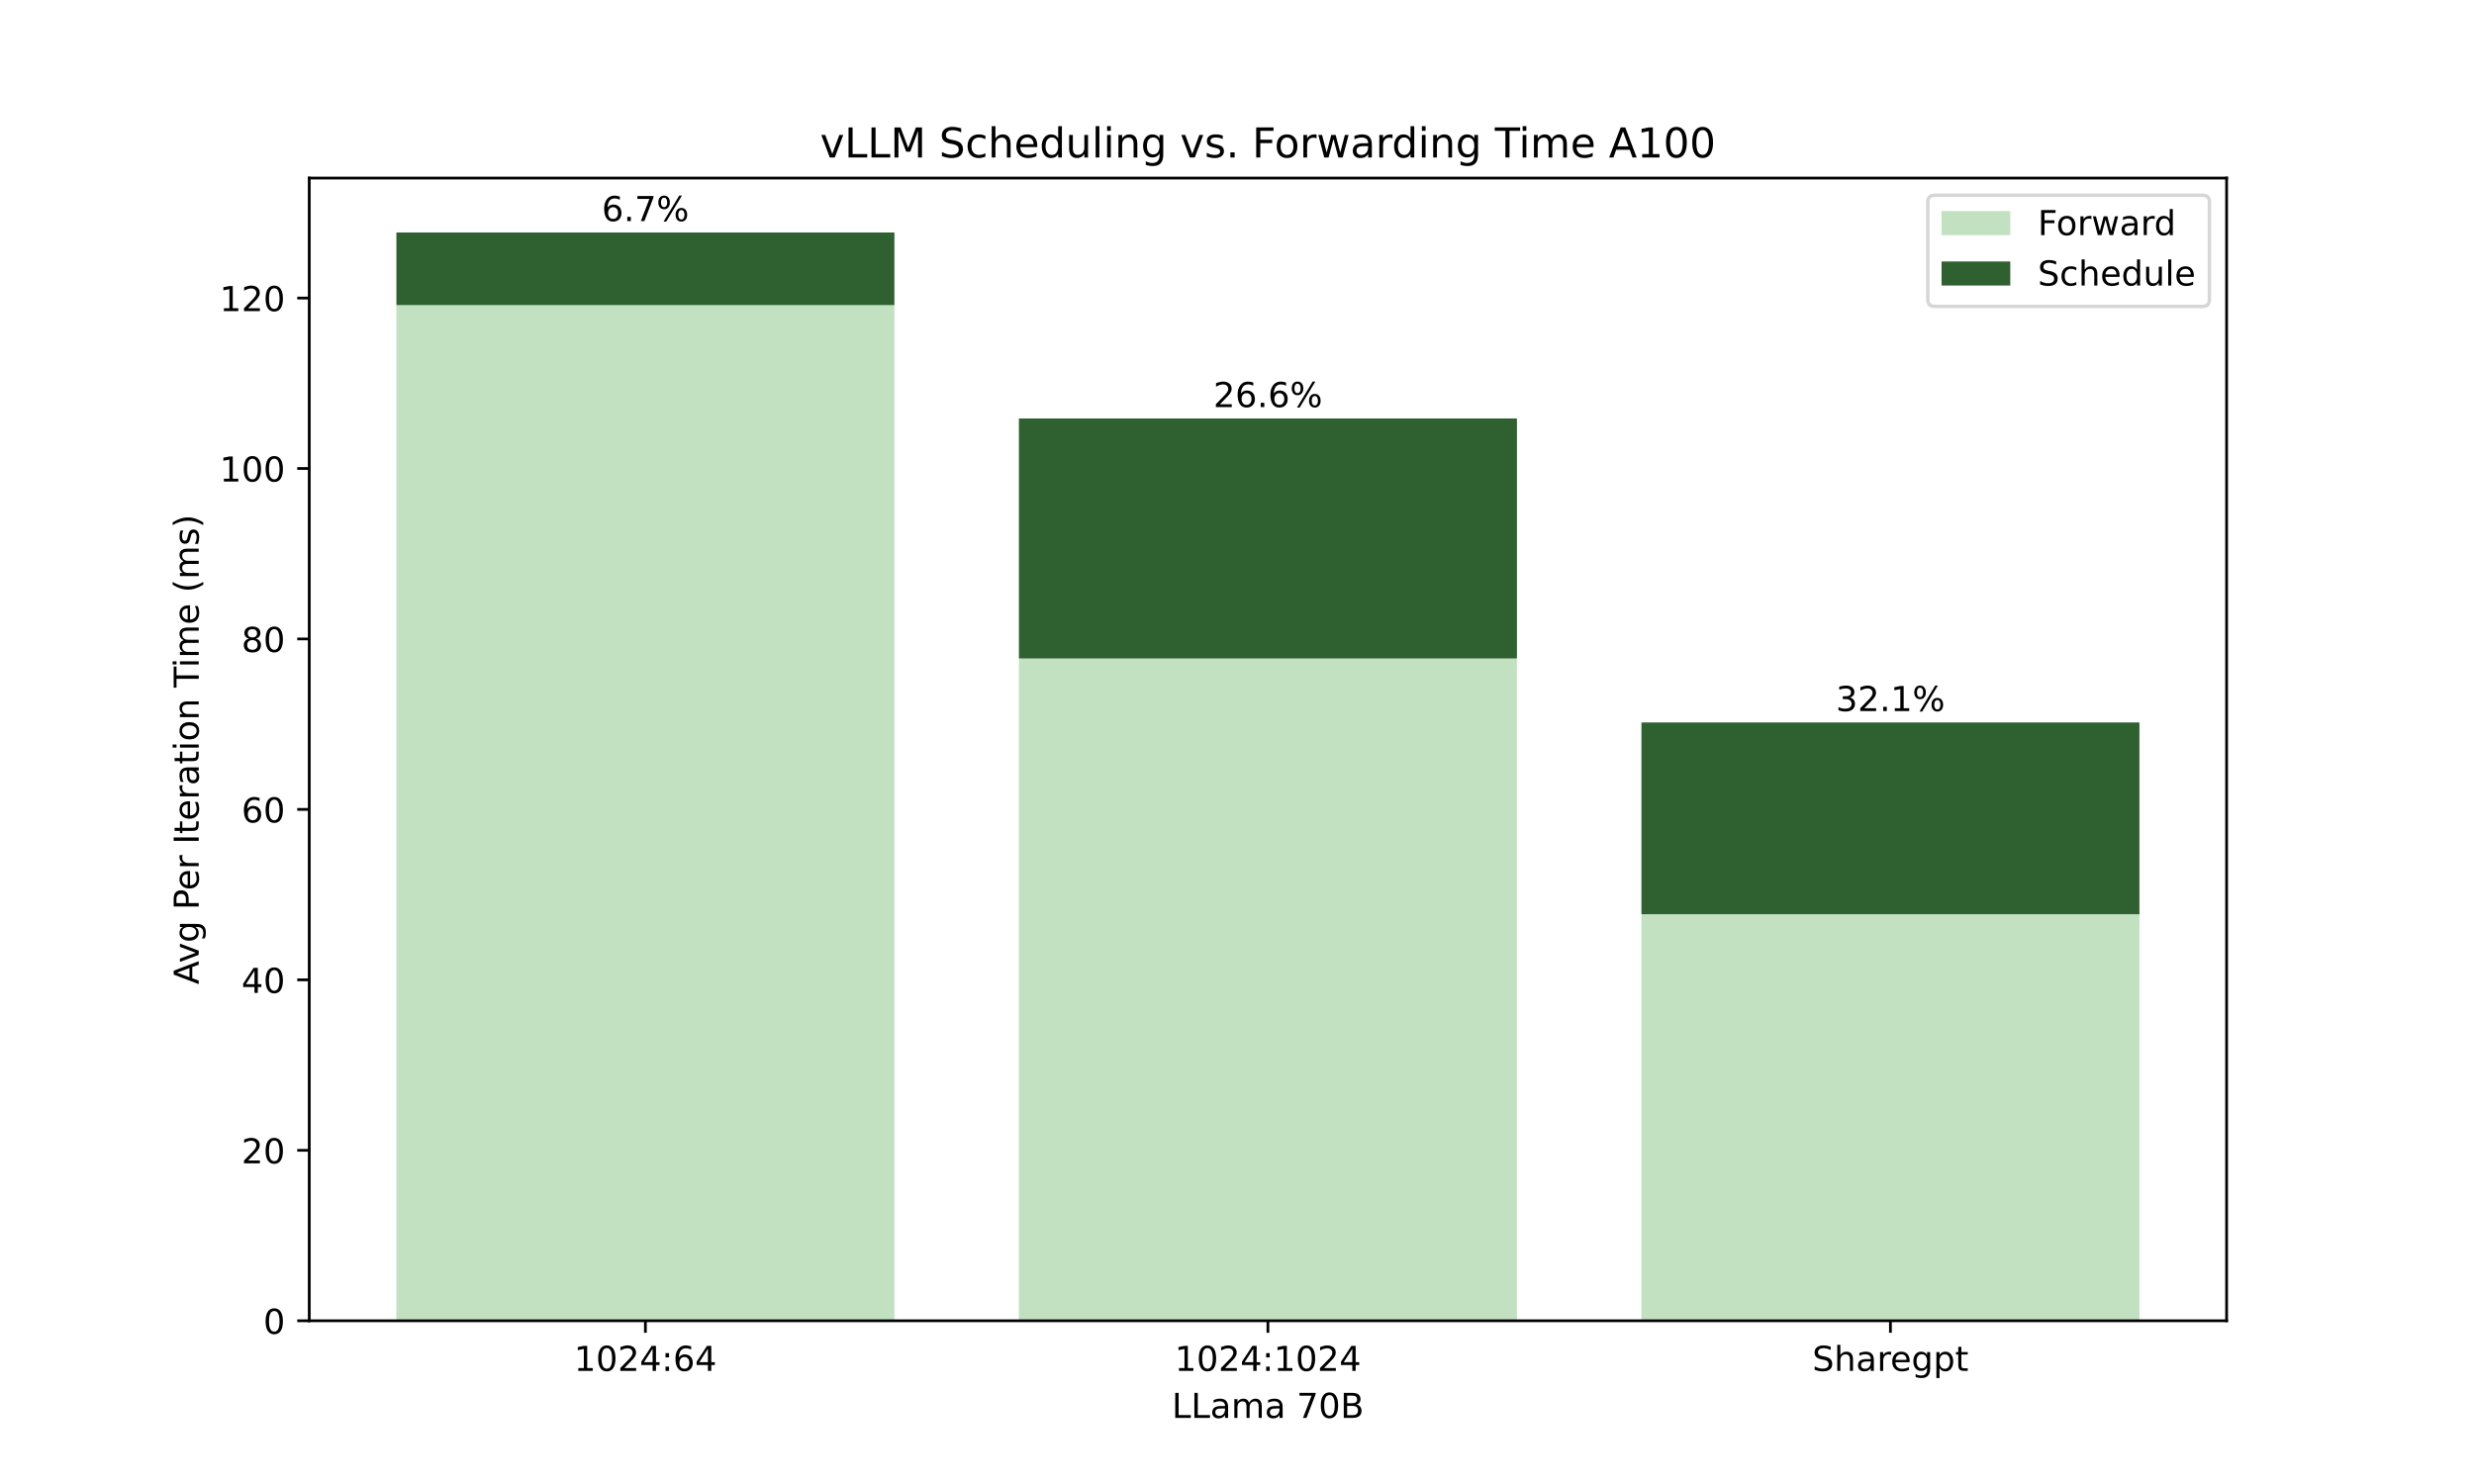
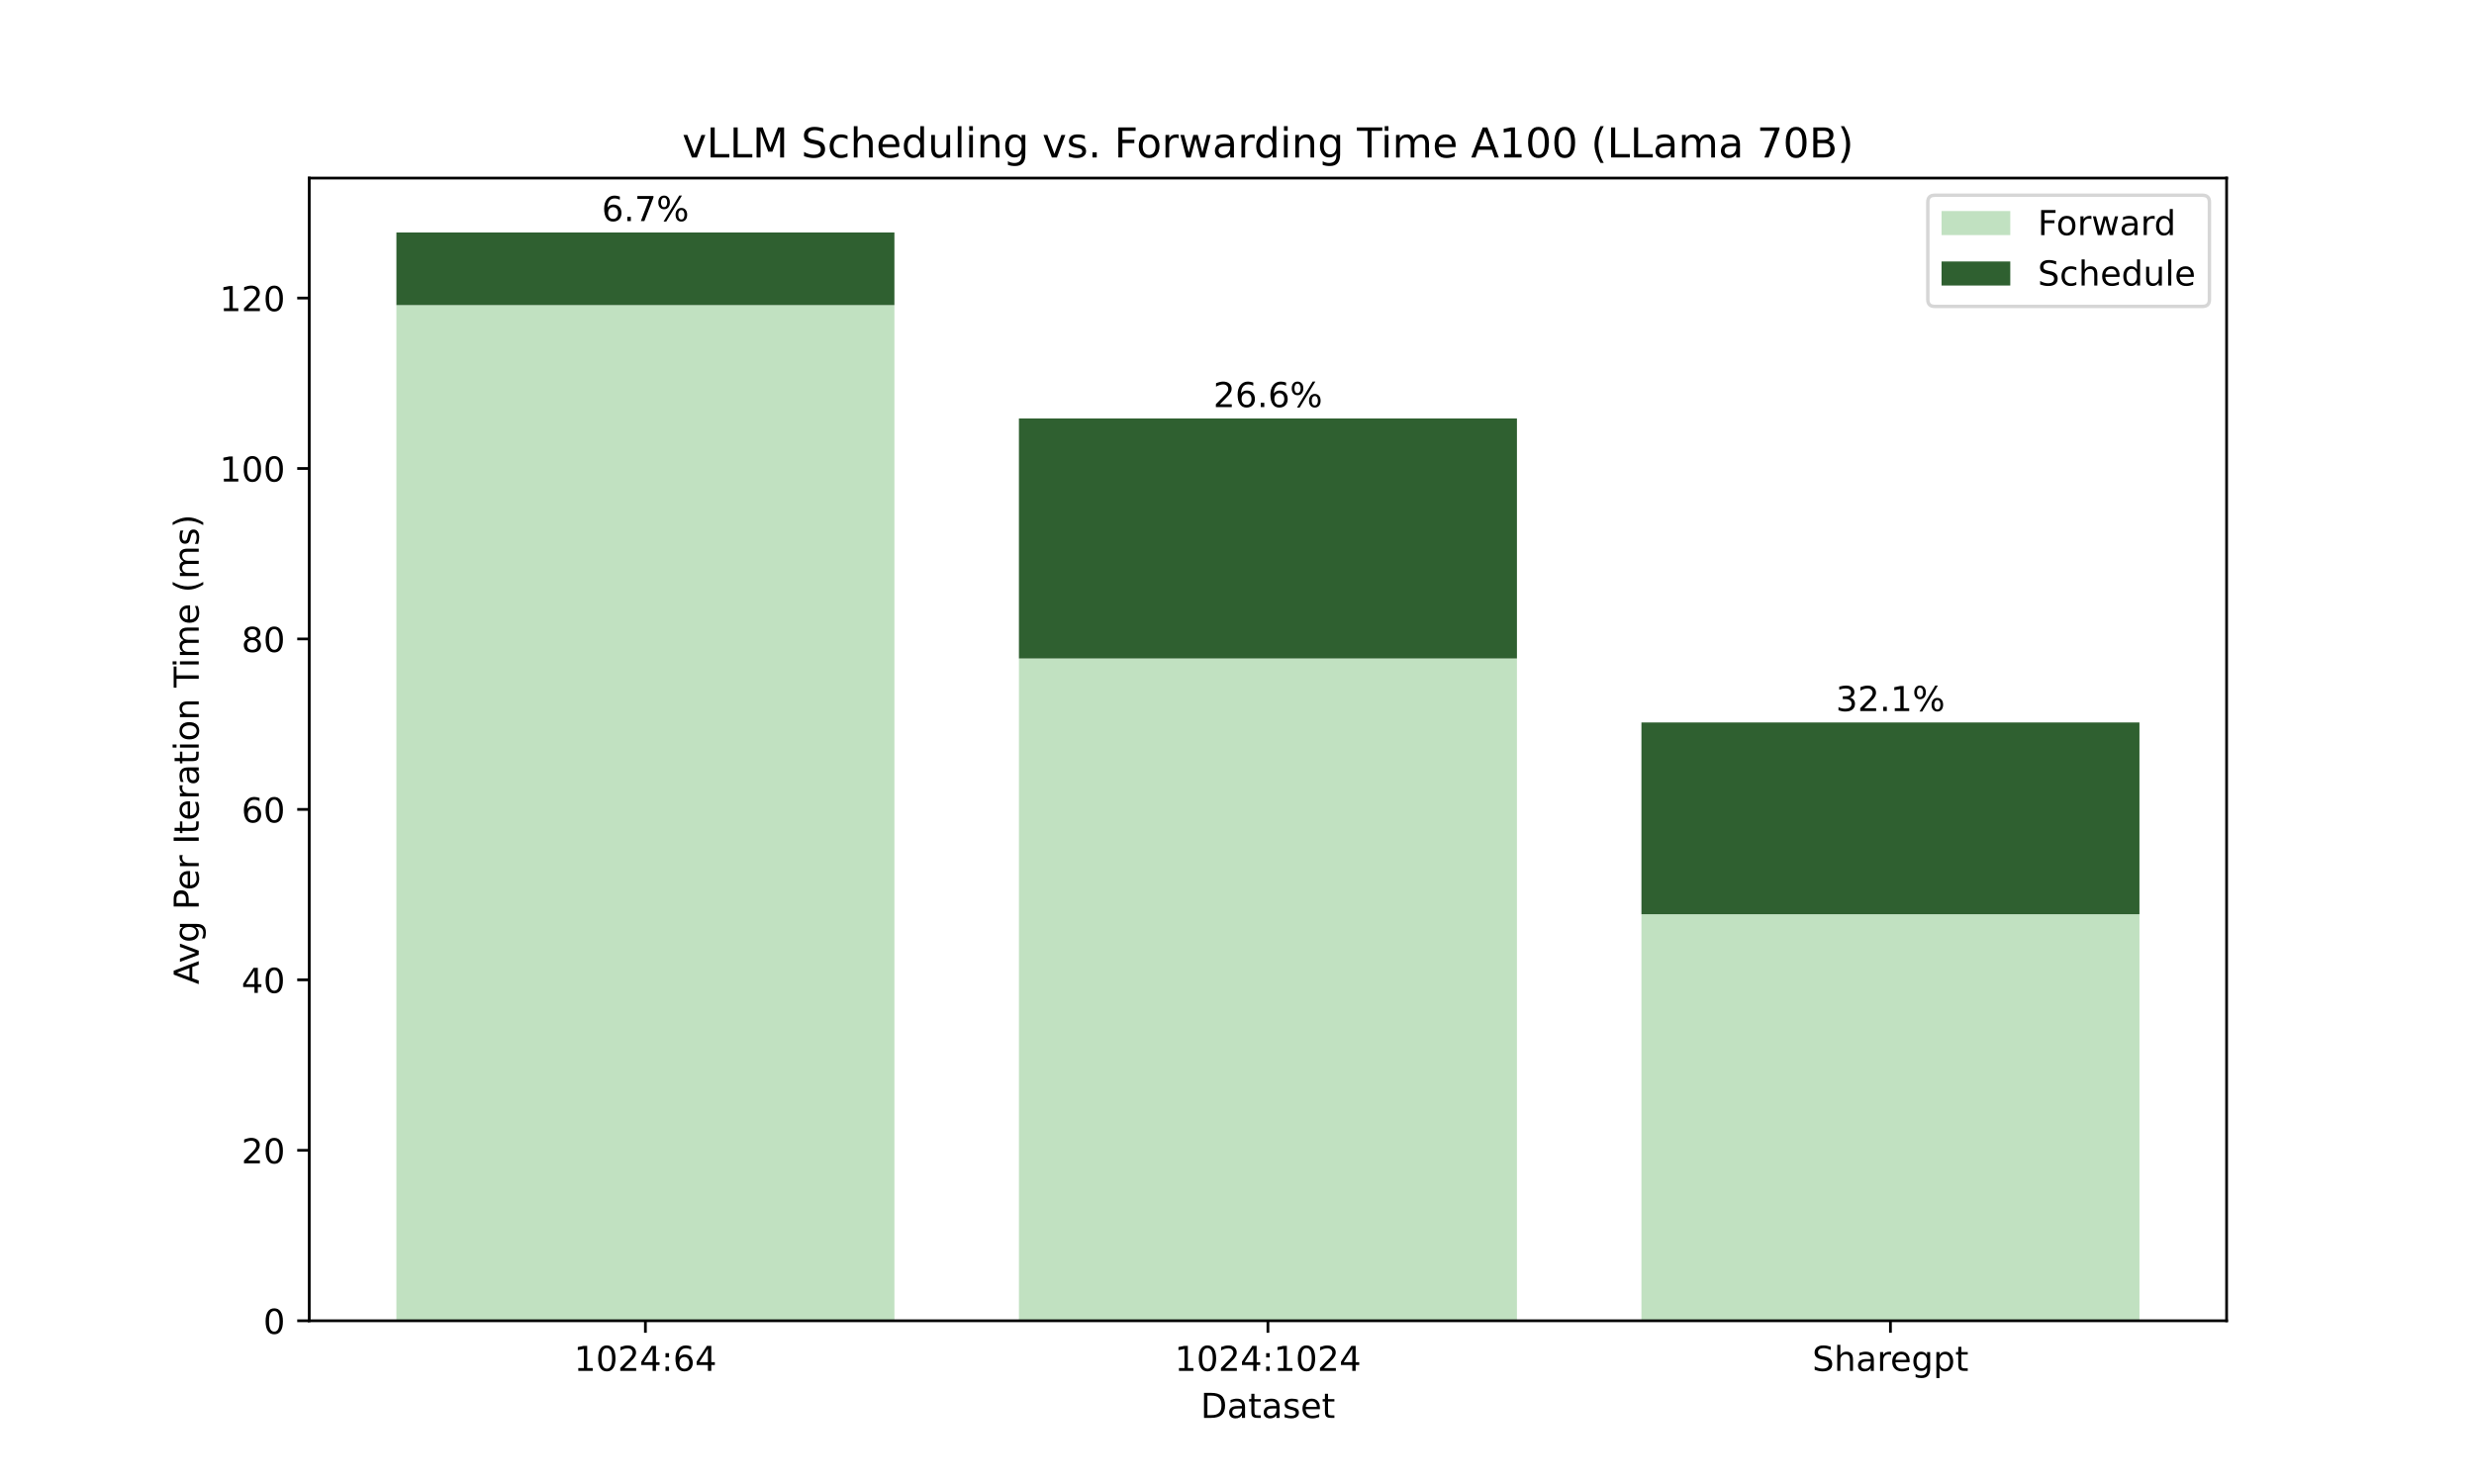
<svg xmlns="http://www.w3.org/2000/svg" xmlns:xlink="http://www.w3.org/1999/xlink" width="720pt" height="432pt" viewBox="0 0 720 432" version="1.1">
  <defs>
    <style type="text/css">*{stroke-linejoin: round; stroke-linecap: butt}</style>
  </defs>
  <g id="figure_1">
    <g id="patch_1">
      <path d="M 0 432  L 720 432  L 720 0  L 0 0  z " style="fill: #ffffff" />
    </g>
    <g id="axes_1">
      <g id="patch_2">
        <path d="M 90 384.48  L 648 384.48  L 648 51.84  L 90 51.84  z " style="fill: #ffffff" />
      </g>
      <g id="patch_3">
-         <path d="M 115.364 384.48  L 260.299 384.48  L 260.299 88.818  L 115.364 88.818  z " clip-path="url(#p551f8445e4)" style="fill: #c1e1c1" />
+         <path d="M 115.364 384.48  L 260.299 384.48  L 260.299 88.818  L 115.364 88.818  z " clip-path="url(#p5c8c8646b5)" style="fill: #c1e1c1" />
      </g>
      <g id="patch_4">
-         <path d="M 296.532 384.48  L 441.468 384.48  L 441.468 191.683  L 296.532 191.683  z " clip-path="url(#p551f8445e4)" style="fill: #c1e1c1" />
+         <path d="M 296.532 384.48  L 441.468 384.48  L 441.468 191.683  L 296.532 191.683  z " clip-path="url(#p5c8c8646b5)" style="fill: #c1e1c1" />
      </g>
      <g id="patch_5">
-         <path d="M 477.701 384.48  L 622.636 384.48  L 622.636 266.136  L 477.701 266.136  z " clip-path="url(#p551f8445e4)" style="fill: #c1e1c1" />
+         <path d="M 477.701 384.48  L 622.636 384.48  L 622.636 266.136  L 477.701 266.136  z " clip-path="url(#p5c8c8646b5)" style="fill: #c1e1c1" />
      </g>
      <g id="patch_6">
-         <path d="M 115.364 88.818  L 260.299 88.818  L 260.299 67.68  L 115.364 67.68  z " clip-path="url(#p551f8445e4)" style="fill: #2f6030" />
+         <path d="M 115.364 88.818  L 260.299 88.818  L 260.299 67.68  L 115.364 67.68  z " clip-path="url(#p5c8c8646b5)" style="fill: #2f6030" />
      </g>
      <g id="patch_7">
-         <path d="M 296.532 191.683  L 441.468 191.683  L 441.468 121.818  L 296.532 121.818  z " clip-path="url(#p551f8445e4)" style="fill: #2f6030" />
+         <path d="M 296.532 191.683  L 441.468 191.683  L 441.468 121.818  L 296.532 121.818  z " clip-path="url(#p5c8c8646b5)" style="fill: #2f6030" />
      </g>
      <g id="patch_8">
-         <path d="M 477.701 266.136  L 622.636 266.136  L 622.636 210.313  L 477.701 210.313  z " clip-path="url(#p551f8445e4)" style="fill: #2f6030" />
+         <path d="M 477.701 266.136  L 622.636 266.136  L 622.636 210.313  L 477.701 210.313  z " clip-path="url(#p5c8c8646b5)" style="fill: #2f6030" />
      </g>
      <g id="matplotlib.axis_1">
        <g id="xtick_1">
          <g id="line2d_1">
            <defs>
-               <path id="m8363f9db98" d="M 0 0  L 0 3.5  " style="stroke: #000000; stroke-width: 0.8" />
+               <path id="m43956ded92" d="M 0 0  L 0 3.5  " style="stroke: #000000; stroke-width: 0.8" />
            </defs>
            <g>
-               <use xlink:href="#m8363f9db98" x="187.831" y="384.48" style="stroke: #000000; stroke-width: 0.8" />
+               <use xlink:href="#m43956ded92" x="187.831" y="384.48" style="stroke: #000000; stroke-width: 0.8" />
            </g>
          </g>
          <g id="text_1">
            <g transform="translate(167.0593 399.0784) scale(0.1 -0.1)">
              <defs>
                <path id="DejaVuSans-31" d="M 794 531  L 1825 531  L 1825 4091  L 703 3866  L 703 4441  L 1819 4666  L 2450 4666  L 2450 531  L 3481 531  L 3481 0  L 794 0  L 794 531  z " transform="scale(0.015625)" />
                <path id="DejaVuSans-30" d="M 2034 4250  Q 1547 4250 1301 3770  Q 1056 3291 1056 2328  Q 1056 1369 1301 889  Q 1547 409 2034 409  Q 2525 409 2770 889  Q 3016 1369 3016 2328  Q 3016 3291 2770 3770  Q 2525 4250 2034 4250  z M 2034 4750  Q 2819 4750 3233 4129  Q 3647 3509 3647 2328  Q 3647 1150 3233 529  Q 2819 -91 2034 -91  Q 1250 -91 836 529  Q 422 1150 422 2328  Q 422 3509 836 4129  Q 1250 4750 2034 4750  z " transform="scale(0.015625)" />
                <path id="DejaVuSans-32" d="M 1228 531  L 3431 531  L 3431 0  L 469 0  L 469 531  Q 828 903 1448 1529  Q 2069 2156 2228 2338  Q 2531 2678 2651 2914  Q 2772 3150 2772 3378  Q 2772 3750 2511 3984  Q 2250 4219 1831 4219  Q 1534 4219 1204 4116  Q 875 4013 500 3803  L 500 4441  Q 881 4594 1212 4672  Q 1544 4750 1819 4750  Q 2544 4750 2975 4387  Q 3406 4025 3406 3419  Q 3406 3131 3298 2873  Q 3191 2616 2906 2266  Q 2828 2175 2409 1742  Q 1991 1309 1228 531  z " transform="scale(0.015625)" />
                <path id="DejaVuSans-34" d="M 2419 4116  L 825 1625  L 2419 1625  L 2419 4116  z M 2253 4666  L 3047 4666  L 3047 1625  L 3713 1625  L 3713 1100  L 3047 1100  L 3047 0  L 2419 0  L 2419 1100  L 313 1100  L 313 1709  L 2253 4666  z " transform="scale(0.015625)" />
                <path id="DejaVuSans-3a" d="M 750 794  L 1409 794  L 1409 0  L 750 0  L 750 794  z M 750 3309  L 1409 3309  L 1409 2516  L 750 2516  L 750 3309  z " transform="scale(0.015625)" />
                <path id="DejaVuSans-36" d="M 2113 2584  Q 1688 2584 1439 2293  Q 1191 2003 1191 1497  Q 1191 994 1439 701  Q 1688 409 2113 409  Q 2538 409 2786 701  Q 3034 994 3034 1497  Q 3034 2003 2786 2293  Q 2538 2584 2113 2584  z M 3366 4563  L 3366 3988  Q 3128 4100 2886 4159  Q 2644 4219 2406 4219  Q 1781 4219 1451 3797  Q 1122 3375 1075 2522  Q 1259 2794 1537 2939  Q 1816 3084 2150 3084  Q 2853 3084 3261 2657  Q 3669 2231 3669 1497  Q 3669 778 3244 343  Q 2819 -91 2113 -91  Q 1303 -91 875 529  Q 447 1150 447 2328  Q 447 3434 972 4092  Q 1497 4750 2381 4750  Q 2619 4750 2861 4703  Q 3103 4656 3366 4563  z " transform="scale(0.015625)" />
              </defs>
              <use xlink:href="#DejaVuSans-31" />
              <use xlink:href="#DejaVuSans-30" x="63.623" />
              <use xlink:href="#DejaVuSans-32" x="127.246" />
              <use xlink:href="#DejaVuSans-34" x="190.869" />
              <use xlink:href="#DejaVuSans-3a" x="254.492" />
              <use xlink:href="#DejaVuSans-36" x="288.184" />
              <use xlink:href="#DejaVuSans-34" x="351.807" />
            </g>
          </g>
        </g>
        <g id="xtick_2">
          <g id="line2d_2">
            <g>
-               <use xlink:href="#m8363f9db98" x="369" y="384.48" style="stroke: #000000; stroke-width: 0.8" />
+               <use xlink:href="#m43956ded92" x="369" y="384.48" style="stroke: #000000; stroke-width: 0.8" />
            </g>
          </g>
          <g id="text_2">
            <g transform="translate(341.8656 399.0784) scale(0.1 -0.1)">
              <use xlink:href="#DejaVuSans-31" />
              <use xlink:href="#DejaVuSans-30" x="63.623" />
              <use xlink:href="#DejaVuSans-32" x="127.246" />
              <use xlink:href="#DejaVuSans-34" x="190.869" />
              <use xlink:href="#DejaVuSans-3a" x="254.492" />
              <use xlink:href="#DejaVuSans-31" x="288.184" />
              <use xlink:href="#DejaVuSans-30" x="351.807" />
              <use xlink:href="#DejaVuSans-32" x="415.43" />
              <use xlink:href="#DejaVuSans-34" x="479.053" />
            </g>
          </g>
        </g>
        <g id="xtick_3">
          <g id="line2d_3">
            <g>
-               <use xlink:href="#m8363f9db98" x="550.169" y="384.48" style="stroke: #000000; stroke-width: 0.8" />
+               <use xlink:href="#m43956ded92" x="550.169" y="384.48" style="stroke: #000000; stroke-width: 0.8" />
            </g>
          </g>
          <g id="text_3">
            <g transform="translate(527.4337 399.0784) scale(0.1 -0.1)">
              <defs>
                <path id="DejaVuSans-53" d="M 3425 4513  L 3425 3897  Q 3066 4069 2747 4153  Q 2428 4238 2131 4238  Q 1616 4238 1336 4038  Q 1056 3838 1056 3469  Q 1056 3159 1242 3001  Q 1428 2844 1947 2747  L 2328 2669  Q 3034 2534 3370 2195  Q 3706 1856 3706 1288  Q 3706 609 3251 259  Q 2797 -91 1919 -91  Q 1588 -91 1214 -16  Q 841 59 441 206  L 441 856  Q 825 641 1194 531  Q 1563 422 1919 422  Q 2459 422 2753 634  Q 3047 847 3047 1241  Q 3047 1584 2836 1778  Q 2625 1972 2144 2069  L 1759 2144  Q 1053 2284 737 2584  Q 422 2884 422 3419  Q 422 4038 858 4394  Q 1294 4750 2059 4750  Q 2388 4750 2728 4690  Q 3069 4631 3425 4513  z " transform="scale(0.015625)" />
                <path id="DejaVuSans-68" d="M 3513 2113  L 3513 0  L 2938 0  L 2938 2094  Q 2938 2591 2744 2837  Q 2550 3084 2163 3084  Q 1697 3084 1428 2787  Q 1159 2491 1159 1978  L 1159 0  L 581 0  L 581 4863  L 1159 4863  L 1159 2956  Q 1366 3272 1645 3428  Q 1925 3584 2291 3584  Q 2894 3584 3203 3211  Q 3513 2838 3513 2113  z " transform="scale(0.015625)" />
                <path id="DejaVuSans-61" d="M 2194 1759  Q 1497 1759 1228 1600  Q 959 1441 959 1056  Q 959 750 1161 570  Q 1363 391 1709 391  Q 2188 391 2477 730  Q 2766 1069 2766 1631  L 2766 1759  L 2194 1759  z M 3341 1997  L 3341 0  L 2766 0  L 2766 531  Q 2569 213 2275 61  Q 1981 -91 1556 -91  Q 1019 -91 701 211  Q 384 513 384 1019  Q 384 1609 779 1909  Q 1175 2209 1959 2209  L 2766 2209  L 2766 2266  Q 2766 2663 2505 2880  Q 2244 3097 1772 3097  Q 1472 3097 1187 3025  Q 903 2953 641 2809  L 641 3341  Q 956 3463 1253 3523  Q 1550 3584 1831 3584  Q 2591 3584 2966 3190  Q 3341 2797 3341 1997  z " transform="scale(0.015625)" />
                <path id="DejaVuSans-72" d="M 2631 2963  Q 2534 3019 2420 3045  Q 2306 3072 2169 3072  Q 1681 3072 1420 2755  Q 1159 2438 1159 1844  L 1159 0  L 581 0  L 581 3500  L 1159 3500  L 1159 2956  Q 1341 3275 1631 3429  Q 1922 3584 2338 3584  Q 2397 3584 2469 3576  Q 2541 3569 2628 3553  L 2631 2963  z " transform="scale(0.015625)" />
                <path id="DejaVuSans-65" d="M 3597 1894  L 3597 1613  L 953 1613  Q 991 1019 1311 708  Q 1631 397 2203 397  Q 2534 397 2845 478  Q 3156 559 3463 722  L 3463 178  Q 3153 47 2828 -22  Q 2503 -91 2169 -91  Q 1331 -91 842 396  Q 353 884 353 1716  Q 353 2575 817 3079  Q 1281 3584 2069 3584  Q 2775 3584 3186 3129  Q 3597 2675 3597 1894  z M 3022 2063  Q 3016 2534 2758 2815  Q 2500 3097 2075 3097  Q 1594 3097 1305 2825  Q 1016 2553 972 2059  L 3022 2063  z " transform="scale(0.015625)" />
                <path id="DejaVuSans-67" d="M 2906 1791  Q 2906 2416 2648 2759  Q 2391 3103 1925 3103  Q 1463 3103 1205 2759  Q 947 2416 947 1791  Q 947 1169 1205 825  Q 1463 481 1925 481  Q 2391 481 2648 825  Q 2906 1169 2906 1791  z M 3481 434  Q 3481 -459 3084 -895  Q 2688 -1331 1869 -1331  Q 1566 -1331 1297 -1286  Q 1028 -1241 775 -1147  L 775 -588  Q 1028 -725 1275 -790  Q 1522 -856 1778 -856  Q 2344 -856 2625 -561  Q 2906 -266 2906 331  L 2906 616  Q 2728 306 2450 153  Q 2172 0 1784 0  Q 1141 0 747 490  Q 353 981 353 1791  Q 353 2603 747 3093  Q 1141 3584 1784 3584  Q 2172 3584 2450 3431  Q 2728 3278 2906 2969  L 2906 3500  L 3481 3500  L 3481 434  z " transform="scale(0.015625)" />
                <path id="DejaVuSans-70" d="M 1159 525  L 1159 -1331  L 581 -1331  L 581 3500  L 1159 3500  L 1159 2969  Q 1341 3281 1617 3432  Q 1894 3584 2278 3584  Q 2916 3584 3314 3078  Q 3713 2572 3713 1747  Q 3713 922 3314 415  Q 2916 -91 2278 -91  Q 1894 -91 1617 61  Q 1341 213 1159 525  z M 3116 1747  Q 3116 2381 2855 2742  Q 2594 3103 2138 3103  Q 1681 3103 1420 2742  Q 1159 2381 1159 1747  Q 1159 1113 1420 752  Q 1681 391 2138 391  Q 2594 391 2855 752  Q 3116 1113 3116 1747  z " transform="scale(0.015625)" />
                <path id="DejaVuSans-74" d="M 1172 4494  L 1172 3500  L 2356 3500  L 2356 3053  L 1172 3053  L 1172 1153  Q 1172 725 1289 603  Q 1406 481 1766 481  L 2356 481  L 2356 0  L 1766 0  Q 1100 0 847 248  Q 594 497 594 1153  L 594 3053  L 172 3053  L 172 3500  L 594 3500  L 594 4494  L 1172 4494  z " transform="scale(0.015625)" />
              </defs>
              <use xlink:href="#DejaVuSans-53" />
              <use xlink:href="#DejaVuSans-68" x="63.477" />
              <use xlink:href="#DejaVuSans-61" x="126.855" />
              <use xlink:href="#DejaVuSans-72" x="188.135" />
              <use xlink:href="#DejaVuSans-65" x="226.998" />
              <use xlink:href="#DejaVuSans-67" x="288.521" />
              <use xlink:href="#DejaVuSans-70" x="351.998" />
              <use xlink:href="#DejaVuSans-74" x="415.475" />
            </g>
          </g>
        </g>
        <g id="text_4">
-           <g transform="translate(341.0477 412.7566) scale(0.1 -0.1)">
+           <g transform="translate(349.4203 412.7566) scale(0.1 -0.1)">
            <defs>
-               <path id="DejaVuSans-4c" d="M 628 4666  L 1259 4666  L 1259 531  L 3531 531  L 3531 0  L 628 0  L 628 4666  z " transform="scale(0.015625)" />
-               <path id="DejaVuSans-6d" d="M 3328 2828  Q 3544 3216 3844 3400  Q 4144 3584 4550 3584  Q 5097 3584 5394 3201  Q 5691 2819 5691 2113  L 5691 0  L 5113 0  L 5113 2094  Q 5113 2597 4934 2840  Q 4756 3084 4391 3084  Q 3944 3084 3684 2787  Q 3425 2491 3425 1978  L 3425 0  L 2847 0  L 2847 2094  Q 2847 2600 2669 2842  Q 2491 3084 2119 3084  Q 1678 3084 1418 2786  Q 1159 2488 1159 1978  L 1159 0  L 581 0  L 581 3500  L 1159 3500  L 1159 2956  Q 1356 3278 1631 3431  Q 1906 3584 2284 3584  Q 2666 3584 2933 3390  Q 3200 3197 3328 2828  z " transform="scale(0.015625)" />
-               <path id="DejaVuSans-20" transform="scale(0.015625)" />
-               <path id="DejaVuSans-37" d="M 525 4666  L 3525 4666  L 3525 4397  L 1831 0  L 1172 0  L 2766 4134  L 525 4134  L 525 4666  z " transform="scale(0.015625)" />
-               <path id="DejaVuSans-42" d="M 1259 2228  L 1259 519  L 2272 519  Q 2781 519 3026 730  Q 3272 941 3272 1375  Q 3272 1813 3026 2020  Q 2781 2228 2272 2228  L 1259 2228  z M 1259 4147  L 1259 2741  L 2194 2741  Q 2656 2741 2882 2914  Q 3109 3088 3109 3444  Q 3109 3797 2882 3972  Q 2656 4147 2194 4147  L 1259 4147  z M 628 4666  L 2241 4666  Q 2963 4666 3353 4366  Q 3744 4066 3744 3513  Q 3744 3084 3544 2831  Q 3344 2578 2956 2516  Q 3422 2416 3680 2098  Q 3938 1781 3938 1306  Q 3938 681 3513 340  Q 3088 0 2303 0  L 628 0  L 628 4666  z " transform="scale(0.015625)" />
+               <path id="DejaVuSans-44" d="M 1259 4147  L 1259 519  L 2022 519  Q 2988 519 3436 956  Q 3884 1394 3884 2338  Q 3884 3275 3436 3711  Q 2988 4147 2022 4147  L 1259 4147  z M 628 4666  L 1925 4666  Q 3281 4666 3915 4102  Q 4550 3538 4550 2338  Q 4550 1131 3912 565  Q 3275 0 1925 0  L 628 0  L 628 4666  z " transform="scale(0.015625)" />
+               <path id="DejaVuSans-73" d="M 2834 3397  L 2834 2853  Q 2591 2978 2328 3040  Q 2066 3103 1784 3103  Q 1356 3103 1142 2972  Q 928 2841 928 2578  Q 928 2378 1081 2264  Q 1234 2150 1697 2047  L 1894 2003  Q 2506 1872 2764 1633  Q 3022 1394 3022 966  Q 3022 478 2636 193  Q 2250 -91 1575 -91  Q 1294 -91 989 -36  Q 684 19 347 128  L 347 722  Q 666 556 975 473  Q 1284 391 1588 391  Q 1994 391 2212 530  Q 2431 669 2431 922  Q 2431 1156 2273 1281  Q 2116 1406 1581 1522  L 1381 1569  Q 847 1681 609 1914  Q 372 2147 372 2553  Q 372 3047 722 3315  Q 1072 3584 1716 3584  Q 2034 3584 2315 3537  Q 2597 3491 2834 3397  z " transform="scale(0.015625)" />
            </defs>
-             <use xlink:href="#DejaVuSans-4c" />
-             <use xlink:href="#DejaVuSans-4c" x="55.713" />
-             <use xlink:href="#DejaVuSans-61" x="111.426" />
-             <use xlink:href="#DejaVuSans-6d" x="172.705" />
-             <use xlink:href="#DejaVuSans-61" x="270.117" />
-             <use xlink:href="#DejaVuSans-20" x="331.396" />
-             <use xlink:href="#DejaVuSans-37" x="363.184" />
-             <use xlink:href="#DejaVuSans-30" x="426.807" />
-             <use xlink:href="#DejaVuSans-42" x="490.43" />
+             <use xlink:href="#DejaVuSans-44" />
+             <use xlink:href="#DejaVuSans-61" x="77.002" />
+             <use xlink:href="#DejaVuSans-74" x="138.281" />
+             <use xlink:href="#DejaVuSans-61" x="177.49" />
+             <use xlink:href="#DejaVuSans-73" x="238.77" />
+             <use xlink:href="#DejaVuSans-65" x="290.869" />
+             <use xlink:href="#DejaVuSans-74" x="352.393" />
          </g>
        </g>
      </g>
      <g id="matplotlib.axis_2">
        <g id="ytick_1">
          <g id="line2d_4">
            <defs>
-               <path id="m77ee0b4a94" d="M 0 0  L -3.5 0  " style="stroke: #000000; stroke-width: 0.8" />
+               <path id="m9930cf6cc3" d="M 0 0  L -3.5 0  " style="stroke: #000000; stroke-width: 0.8" />
            </defs>
            <g>
-               <use xlink:href="#m77ee0b4a94" x="90" y="384.48" style="stroke: #000000; stroke-width: 0.8" />
+               <use xlink:href="#m9930cf6cc3" x="90" y="384.48" style="stroke: #000000; stroke-width: 0.8" />
            </g>
          </g>
          <g id="text_5">
            <g transform="translate(76.6375 388.2792) scale(0.1 -0.1)">
              <use xlink:href="#DejaVuSans-30" />
            </g>
          </g>
        </g>
        <g id="ytick_2">
          <g id="line2d_5">
            <g>
-               <use xlink:href="#m77ee0b4a94" x="90" y="334.86" style="stroke: #000000; stroke-width: 0.8" />
+               <use xlink:href="#m9930cf6cc3" x="90" y="334.86" style="stroke: #000000; stroke-width: 0.8" />
            </g>
          </g>
          <g id="text_6">
            <g transform="translate(70.275 338.659) scale(0.1 -0.1)">
              <use xlink:href="#DejaVuSans-32" />
              <use xlink:href="#DejaVuSans-30" x="63.623" />
            </g>
          </g>
        </g>
        <g id="ytick_3">
          <g id="line2d_6">
            <g>
-               <use xlink:href="#m77ee0b4a94" x="90" y="285.24" style="stroke: #000000; stroke-width: 0.8" />
+               <use xlink:href="#m9930cf6cc3" x="90" y="285.24" style="stroke: #000000; stroke-width: 0.8" />
            </g>
          </g>
          <g id="text_7">
            <g transform="translate(70.275 289.0389) scale(0.1 -0.1)">
              <use xlink:href="#DejaVuSans-34" />
              <use xlink:href="#DejaVuSans-30" x="63.623" />
            </g>
          </g>
        </g>
        <g id="ytick_4">
          <g id="line2d_7">
            <g>
-               <use xlink:href="#m77ee0b4a94" x="90" y="235.619" style="stroke: #000000; stroke-width: 0.8" />
+               <use xlink:href="#m9930cf6cc3" x="90" y="235.619" style="stroke: #000000; stroke-width: 0.8" />
            </g>
          </g>
          <g id="text_8">
            <g transform="translate(70.275 239.4187) scale(0.1 -0.1)">
              <use xlink:href="#DejaVuSans-36" />
              <use xlink:href="#DejaVuSans-30" x="63.623" />
            </g>
          </g>
        </g>
        <g id="ytick_5">
          <g id="line2d_8">
            <g>
-               <use xlink:href="#m77ee0b4a94" x="90" y="185.999" style="stroke: #000000; stroke-width: 0.8" />
+               <use xlink:href="#m9930cf6cc3" x="90" y="185.999" style="stroke: #000000; stroke-width: 0.8" />
            </g>
          </g>
          <g id="text_9">
            <g transform="translate(70.275 189.7985) scale(0.1 -0.1)">
              <defs>
                <path id="DejaVuSans-38" d="M 2034 2216  Q 1584 2216 1326 1975  Q 1069 1734 1069 1313  Q 1069 891 1326 650  Q 1584 409 2034 409  Q 2484 409 2743 651  Q 3003 894 3003 1313  Q 3003 1734 2745 1975  Q 2488 2216 2034 2216  z M 1403 2484  Q 997 2584 770 2862  Q 544 3141 544 3541  Q 544 4100 942 4425  Q 1341 4750 2034 4750  Q 2731 4750 3128 4425  Q 3525 4100 3525 3541  Q 3525 3141 3298 2862  Q 3072 2584 2669 2484  Q 3125 2378 3379 2068  Q 3634 1759 3634 1313  Q 3634 634 3220 271  Q 2806 -91 2034 -91  Q 1263 -91 848 271  Q 434 634 434 1313  Q 434 1759 690 2068  Q 947 2378 1403 2484  z M 1172 3481  Q 1172 3119 1398 2916  Q 1625 2713 2034 2713  Q 2441 2713 2670 2916  Q 2900 3119 2900 3481  Q 2900 3844 2670 4047  Q 2441 4250 2034 4250  Q 1625 4250 1398 4047  Q 1172 3844 1172 3481  z " transform="scale(0.015625)" />
              </defs>
              <use xlink:href="#DejaVuSans-38" />
              <use xlink:href="#DejaVuSans-30" x="63.623" />
            </g>
          </g>
        </g>
        <g id="ytick_6">
          <g id="line2d_9">
            <g>
-               <use xlink:href="#m77ee0b4a94" x="90" y="136.379" style="stroke: #000000; stroke-width: 0.8" />
+               <use xlink:href="#m9930cf6cc3" x="90" y="136.379" style="stroke: #000000; stroke-width: 0.8" />
            </g>
          </g>
          <g id="text_10">
            <g transform="translate(63.9125 140.1783) scale(0.1 -0.1)">
              <use xlink:href="#DejaVuSans-31" />
              <use xlink:href="#DejaVuSans-30" x="63.623" />
              <use xlink:href="#DejaVuSans-30" x="127.246" />
            </g>
          </g>
        </g>
        <g id="ytick_7">
          <g id="line2d_10">
            <g>
-               <use xlink:href="#m77ee0b4a94" x="90" y="86.759" style="stroke: #000000; stroke-width: 0.8" />
+               <use xlink:href="#m9930cf6cc3" x="90" y="86.759" style="stroke: #000000; stroke-width: 0.8" />
            </g>
          </g>
          <g id="text_11">
            <g transform="translate(63.9125 90.55818) scale(0.1 -0.1)">
              <use xlink:href="#DejaVuSans-31" />
              <use xlink:href="#DejaVuSans-32" x="63.623" />
              <use xlink:href="#DejaVuSans-30" x="127.246" />
            </g>
          </g>
        </g>
        <g id="text_12">
          <g transform="translate(57.83281 286.5608) rotate(-90) scale(0.1 -0.1)">
            <defs>
              <path id="DejaVuSans-41" d="M 2188 4044  L 1331 1722  L 3047 1722  L 2188 4044  z M 1831 4666  L 2547 4666  L 4325 0  L 3669 0  L 3244 1197  L 1141 1197  L 716 0  L 50 0  L 1831 4666  z " transform="scale(0.015625)" />
              <path id="DejaVuSans-76" d="M 191 3500  L 800 3500  L 1894 563  L 2988 3500  L 3597 3500  L 2284 0  L 1503 0  L 191 3500  z " transform="scale(0.015625)" />
+               <path id="DejaVuSans-20" transform="scale(0.015625)" />
              <path id="DejaVuSans-50" d="M 1259 4147  L 1259 2394  L 2053 2394  Q 2494 2394 2734 2622  Q 2975 2850 2975 3272  Q 2975 3691 2734 3919  Q 2494 4147 2053 4147  L 1259 4147  z M 628 4666  L 2053 4666  Q 2838 4666 3239 4311  Q 3641 3956 3641 3272  Q 3641 2581 3239 2228  Q 2838 1875 2053 1875  L 1259 1875  L 1259 0  L 628 0  L 628 4666  z " transform="scale(0.015625)" />
              <path id="DejaVuSans-49" d="M 628 4666  L 1259 4666  L 1259 0  L 628 0  L 628 4666  z " transform="scale(0.015625)" />
              <path id="DejaVuSans-69" d="M 603 3500  L 1178 3500  L 1178 0  L 603 0  L 603 3500  z M 603 4863  L 1178 4863  L 1178 4134  L 603 4134  L 603 4863  z " transform="scale(0.015625)" />
              <path id="DejaVuSans-6f" d="M 1959 3097  Q 1497 3097 1228 2736  Q 959 2375 959 1747  Q 959 1119 1226 758  Q 1494 397 1959 397  Q 2419 397 2687 759  Q 2956 1122 2956 1747  Q 2956 2369 2687 2733  Q 2419 3097 1959 3097  z M 1959 3584  Q 2709 3584 3137 3096  Q 3566 2609 3566 1747  Q 3566 888 3137 398  Q 2709 -91 1959 -91  Q 1206 -91 779 398  Q 353 888 353 1747  Q 353 2609 779 3096  Q 1206 3584 1959 3584  z " transform="scale(0.015625)" />
              <path id="DejaVuSans-6e" d="M 3513 2113  L 3513 0  L 2938 0  L 2938 2094  Q 2938 2591 2744 2837  Q 2550 3084 2163 3084  Q 1697 3084 1428 2787  Q 1159 2491 1159 1978  L 1159 0  L 581 0  L 581 3500  L 1159 3500  L 1159 2956  Q 1366 3272 1645 3428  Q 1925 3584 2291 3584  Q 2894 3584 3203 3211  Q 3513 2838 3513 2113  z " transform="scale(0.015625)" />
              <path id="DejaVuSans-54" d="M -19 4666  L 3928 4666  L 3928 4134  L 2272 4134  L 2272 0  L 1638 0  L 1638 4134  L -19 4134  L -19 4666  z " transform="scale(0.015625)" />
+               <path id="DejaVuSans-6d" d="M 3328 2828  Q 3544 3216 3844 3400  Q 4144 3584 4550 3584  Q 5097 3584 5394 3201  Q 5691 2819 5691 2113  L 5691 0  L 5113 0  L 5113 2094  Q 5113 2597 4934 2840  Q 4756 3084 4391 3084  Q 3944 3084 3684 2787  Q 3425 2491 3425 1978  L 3425 0  L 2847 0  L 2847 2094  Q 2847 2600 2669 2842  Q 2491 3084 2119 3084  Q 1678 3084 1418 2786  Q 1159 2488 1159 1978  L 1159 0  L 581 0  L 581 3500  L 1159 3500  L 1159 2956  Q 1356 3278 1631 3431  Q 1906 3584 2284 3584  Q 2666 3584 2933 3390  Q 3200 3197 3328 2828  z " transform="scale(0.015625)" />
              <path id="DejaVuSans-28" d="M 1984 4856  Q 1566 4138 1362 3434  Q 1159 2731 1159 2009  Q 1159 1288 1364 580  Q 1569 -128 1984 -844  L 1484 -844  Q 1016 -109 783 600  Q 550 1309 550 2009  Q 550 2706 781 3412  Q 1013 4119 1484 4856  L 1984 4856  z " transform="scale(0.015625)" />
-               <path id="DejaVuSans-73" d="M 2834 3397  L 2834 2853  Q 2591 2978 2328 3040  Q 2066 3103 1784 3103  Q 1356 3103 1142 2972  Q 928 2841 928 2578  Q 928 2378 1081 2264  Q 1234 2150 1697 2047  L 1894 2003  Q 2506 1872 2764 1633  Q 3022 1394 3022 966  Q 3022 478 2636 193  Q 2250 -91 1575 -91  Q 1294 -91 989 -36  Q 684 19 347 128  L 347 722  Q 666 556 975 473  Q 1284 391 1588 391  Q 1994 391 2212 530  Q 2431 669 2431 922  Q 2431 1156 2273 1281  Q 2116 1406 1581 1522  L 1381 1569  Q 847 1681 609 1914  Q 372 2147 372 2553  Q 372 3047 722 3315  Q 1072 3584 1716 3584  Q 2034 3584 2315 3537  Q 2597 3491 2834 3397  z " transform="scale(0.015625)" />
              <path id="DejaVuSans-29" d="M 513 4856  L 1013 4856  Q 1481 4119 1714 3412  Q 1947 2706 1947 2009  Q 1947 1309 1714 600  Q 1481 -109 1013 -844  L 513 -844  Q 928 -128 1133 580  Q 1338 1288 1338 2009  Q 1338 2731 1133 3434  Q 928 4138 513 4856  z " transform="scale(0.015625)" />
            </defs>
            <use xlink:href="#DejaVuSans-41" />
            <use xlink:href="#DejaVuSans-76" x="62.533" />
            <use xlink:href="#DejaVuSans-67" x="121.713" />
            <use xlink:href="#DejaVuSans-20" x="185.189" />
            <use xlink:href="#DejaVuSans-50" x="216.977" />
            <use xlink:href="#DejaVuSans-65" x="273.654" />
            <use xlink:href="#DejaVuSans-72" x="335.178" />
            <use xlink:href="#DejaVuSans-20" x="376.291" />
            <use xlink:href="#DejaVuSans-49" x="408.078" />
            <use xlink:href="#DejaVuSans-74" x="437.57" />
            <use xlink:href="#DejaVuSans-65" x="476.779" />
            <use xlink:href="#DejaVuSans-72" x="538.303" />
            <use xlink:href="#DejaVuSans-61" x="579.416" />
            <use xlink:href="#DejaVuSans-74" x="640.695" />
            <use xlink:href="#DejaVuSans-69" x="679.904" />
            <use xlink:href="#DejaVuSans-6f" x="707.688" />
            <use xlink:href="#DejaVuSans-6e" x="768.869" />
            <use xlink:href="#DejaVuSans-20" x="832.248" />
            <use xlink:href="#DejaVuSans-54" x="864.035" />
            <use xlink:href="#DejaVuSans-69" x="921.994" />
            <use xlink:href="#DejaVuSans-6d" x="949.777" />
            <use xlink:href="#DejaVuSans-65" x="1047.189" />
            <use xlink:href="#DejaVuSans-20" x="1108.713" />
            <use xlink:href="#DejaVuSans-28" x="1140.5" />
            <use xlink:href="#DejaVuSans-6d" x="1179.514" />
            <use xlink:href="#DejaVuSans-73" x="1276.926" />
            <use xlink:href="#DejaVuSans-29" x="1329.025" />
          </g>
        </g>
      </g>
      <g id="patch_9">
        <path d="M 90 384.48  L 90 51.84  " style="fill: none; stroke: #000000; stroke-width: 0.8; stroke-linejoin: miter; stroke-linecap: square" />
      </g>
      <g id="patch_10">
        <path d="M 648 384.48  L 648 51.84  " style="fill: none; stroke: #000000; stroke-width: 0.8; stroke-linejoin: miter; stroke-linecap: square" />
      </g>
      <g id="patch_11">
        <path d="M 90 384.48  L 648 384.48  " style="fill: none; stroke: #000000; stroke-width: 0.8; stroke-linejoin: miter; stroke-linecap: square" />
      </g>
      <g id="patch_12">
        <path d="M 90 51.84  L 648 51.84  " style="fill: none; stroke: #000000; stroke-width: 0.8; stroke-linejoin: miter; stroke-linecap: square" />
      </g>
      <g id="text_13">
        <g transform="translate(175.1288 64.35981) scale(0.1 -0.1)">
          <defs>
            <path id="DejaVuSans-2e" d="M 684 794  L 1344 794  L 1344 0  L 684 0  L 684 794  z " transform="scale(0.015625)" />
+             <path id="DejaVuSans-37" d="M 525 4666  L 3525 4666  L 3525 4397  L 1831 0  L 1172 0  L 2766 4134  L 525 4134  L 525 4666  z " transform="scale(0.015625)" />
            <path id="DejaVuSans-25" d="M 4653 2053  Q 4381 2053 4226 1822  Q 4072 1591 4072 1178  Q 4072 772 4226 539  Q 4381 306 4653 306  Q 4919 306 5073 539  Q 5228 772 5228 1178  Q 5228 1588 5073 1820  Q 4919 2053 4653 2053  z M 4653 2450  Q 5147 2450 5437 2106  Q 5728 1763 5728 1178  Q 5728 594 5436 251  Q 5144 -91 4653 -91  Q 4153 -91 3862 251  Q 3572 594 3572 1178  Q 3572 1766 3864 2108  Q 4156 2450 4653 2450  z M 1428 4353  Q 1159 4353 1004 4120  Q 850 3888 850 3481  Q 850 3069 1003 2837  Q 1156 2606 1428 2606  Q 1700 2606 1854 2837  Q 2009 3069 2009 3481  Q 2009 3884 1853 4118  Q 1697 4353 1428 4353  z M 4250 4750  L 4750 4750  L 1831 -91  L 1331 -91  L 4250 4750  z M 1428 4750  Q 1922 4750 2215 4408  Q 2509 4066 2509 3481  Q 2509 2891 2217 2550  Q 1925 2209 1428 2209  Q 931 2209 642 2551  Q 353 2894 353 3481  Q 353 4063 643 4406  Q 934 4750 1428 4750  z " transform="scale(0.015625)" />
          </defs>
          <use xlink:href="#DejaVuSans-36" />
          <use xlink:href="#DejaVuSans-2e" x="63.623" />
          <use xlink:href="#DejaVuSans-37" x="95.41" />
          <use xlink:href="#DejaVuSans-25" x="159.033" />
        </g>
      </g>
      <g id="text_14">
        <g transform="translate(353.1164 118.4974) scale(0.1 -0.1)">
          <use xlink:href="#DejaVuSans-32" />
          <use xlink:href="#DejaVuSans-36" x="63.623" />
          <use xlink:href="#DejaVuSans-2e" x="127.246" />
          <use xlink:href="#DejaVuSans-36" x="159.033" />
          <use xlink:href="#DejaVuSans-25" x="222.656" />
        </g>
      </g>
      <g id="text_15">
        <g transform="translate(534.2852 206.993) scale(0.1 -0.1)">
          <defs>
            <path id="DejaVuSans-33" d="M 2597 2516  Q 3050 2419 3304 2112  Q 3559 1806 3559 1356  Q 3559 666 3084 287  Q 2609 -91 1734 -91  Q 1441 -91 1130 -33  Q 819 25 488 141  L 488 750  Q 750 597 1062 519  Q 1375 441 1716 441  Q 2309 441 2620 675  Q 2931 909 2931 1356  Q 2931 1769 2642 2001  Q 2353 2234 1838 2234  L 1294 2234  L 1294 2753  L 1863 2753  Q 2328 2753 2575 2939  Q 2822 3125 2822 3475  Q 2822 3834 2567 4026  Q 2313 4219 1838 4219  Q 1578 4219 1281 4162  Q 984 4106 628 3988  L 628 4550  Q 988 4650 1302 4700  Q 1616 4750 1894 4750  Q 2613 4750 3031 4423  Q 3450 4097 3450 3541  Q 3450 3153 3228 2886  Q 3006 2619 2597 2516  z " transform="scale(0.015625)" />
          </defs>
          <use xlink:href="#DejaVuSans-33" />
          <use xlink:href="#DejaVuSans-32" x="63.623" />
          <use xlink:href="#DejaVuSans-2e" x="127.246" />
          <use xlink:href="#DejaVuSans-31" x="159.033" />
          <use xlink:href="#DejaVuSans-25" x="222.656" />
        </g>
      </g>
      <g id="text_16">
-         <g transform="translate(238.6669 45.84) scale(0.12 -0.12)">
+         <g transform="translate(198.5353 45.84) scale(0.12 -0.12)">
          <defs>
+             <path id="DejaVuSans-4c" d="M 628 4666  L 1259 4666  L 1259 531  L 3531 531  L 3531 0  L 628 0  L 628 4666  z " transform="scale(0.015625)" />
            <path id="DejaVuSans-4d" d="M 628 4666  L 1569 4666  L 2759 1491  L 3956 4666  L 4897 4666  L 4897 0  L 4281 0  L 4281 4097  L 3078 897  L 2444 897  L 1241 4097  L 1241 0  L 628 0  L 628 4666  z " transform="scale(0.015625)" />
            <path id="DejaVuSans-63" d="M 3122 3366  L 3122 2828  Q 2878 2963 2633 3030  Q 2388 3097 2138 3097  Q 1578 3097 1268 2742  Q 959 2388 959 1747  Q 959 1106 1268 751  Q 1578 397 2138 397  Q 2388 397 2633 464  Q 2878 531 3122 666  L 3122 134  Q 2881 22 2623 -34  Q 2366 -91 2075 -91  Q 1284 -91 818 406  Q 353 903 353 1747  Q 353 2603 823 3093  Q 1294 3584 2113 3584  Q 2378 3584 2631 3529  Q 2884 3475 3122 3366  z " transform="scale(0.015625)" />
            <path id="DejaVuSans-64" d="M 2906 2969  L 2906 4863  L 3481 4863  L 3481 0  L 2906 0  L 2906 525  Q 2725 213 2448 61  Q 2172 -91 1784 -91  Q 1150 -91 751 415  Q 353 922 353 1747  Q 353 2572 751 3078  Q 1150 3584 1784 3584  Q 2172 3584 2448 3432  Q 2725 3281 2906 2969  z M 947 1747  Q 947 1113 1208 752  Q 1469 391 1925 391  Q 2381 391 2643 752  Q 2906 1113 2906 1747  Q 2906 2381 2643 2742  Q 2381 3103 1925 3103  Q 1469 3103 1208 2742  Q 947 2381 947 1747  z " transform="scale(0.015625)" />
            <path id="DejaVuSans-75" d="M 544 1381  L 544 3500  L 1119 3500  L 1119 1403  Q 1119 906 1312 657  Q 1506 409 1894 409  Q 2359 409 2629 706  Q 2900 1003 2900 1516  L 2900 3500  L 3475 3500  L 3475 0  L 2900 0  L 2900 538  Q 2691 219 2414 64  Q 2138 -91 1772 -91  Q 1169 -91 856 284  Q 544 659 544 1381  z M 1991 3584  L 1991 3584  z " transform="scale(0.015625)" />
            <path id="DejaVuSans-6c" d="M 603 4863  L 1178 4863  L 1178 0  L 603 0  L 603 4863  z " transform="scale(0.015625)" />
            <path id="DejaVuSans-46" d="M 628 4666  L 3309 4666  L 3309 4134  L 1259 4134  L 1259 2759  L 3109 2759  L 3109 2228  L 1259 2228  L 1259 0  L 628 0  L 628 4666  z " transform="scale(0.015625)" />
            <path id="DejaVuSans-77" d="M 269 3500  L 844 3500  L 1563 769  L 2278 3500  L 2956 3500  L 3675 769  L 4391 3500  L 4966 3500  L 4050 0  L 3372 0  L 2619 2869  L 1863 0  L 1184 0  L 269 3500  z " transform="scale(0.015625)" />
+             <path id="DejaVuSans-42" d="M 1259 2228  L 1259 519  L 2272 519  Q 2781 519 3026 730  Q 3272 941 3272 1375  Q 3272 1813 3026 2020  Q 2781 2228 2272 2228  L 1259 2228  z M 1259 4147  L 1259 2741  L 2194 2741  Q 2656 2741 2882 2914  Q 3109 3088 3109 3444  Q 3109 3797 2882 3972  Q 2656 4147 2194 4147  L 1259 4147  z M 628 4666  L 2241 4666  Q 2963 4666 3353 4366  Q 3744 4066 3744 3513  Q 3744 3084 3544 2831  Q 3344 2578 2956 2516  Q 3422 2416 3680 2098  Q 3938 1781 3938 1306  Q 3938 681 3513 340  Q 3088 0 2303 0  L 628 0  L 628 4666  z " transform="scale(0.015625)" />
          </defs>
          <use xlink:href="#DejaVuSans-76" />
          <use xlink:href="#DejaVuSans-4c" x="59.18" />
          <use xlink:href="#DejaVuSans-4c" x="114.893" />
          <use xlink:href="#DejaVuSans-4d" x="170.605" />
          <use xlink:href="#DejaVuSans-20" x="256.885" />
          <use xlink:href="#DejaVuSans-53" x="288.672" />
          <use xlink:href="#DejaVuSans-63" x="352.148" />
          <use xlink:href="#DejaVuSans-68" x="407.129" />
          <use xlink:href="#DejaVuSans-65" x="470.508" />
          <use xlink:href="#DejaVuSans-64" x="532.031" />
          <use xlink:href="#DejaVuSans-75" x="595.508" />
          <use xlink:href="#DejaVuSans-6c" x="658.887" />
          <use xlink:href="#DejaVuSans-69" x="686.67" />
          <use xlink:href="#DejaVuSans-6e" x="714.453" />
          <use xlink:href="#DejaVuSans-67" x="777.832" />
          <use xlink:href="#DejaVuSans-20" x="841.309" />
          <use xlink:href="#DejaVuSans-76" x="873.096" />
          <use xlink:href="#DejaVuSans-73" x="932.275" />
          <use xlink:href="#DejaVuSans-2e" x="984.375" />
          <use xlink:href="#DejaVuSans-20" x="1016.162" />
          <use xlink:href="#DejaVuSans-46" x="1047.949" />
          <use xlink:href="#DejaVuSans-6f" x="1101.844" />
          <use xlink:href="#DejaVuSans-72" x="1163.025" />
          <use xlink:href="#DejaVuSans-77" x="1204.139" />
          <use xlink:href="#DejaVuSans-61" x="1285.926" />
          <use xlink:href="#DejaVuSans-72" x="1347.205" />
          <use xlink:href="#DejaVuSans-64" x="1386.568" />
          <use xlink:href="#DejaVuSans-69" x="1450.045" />
          <use xlink:href="#DejaVuSans-6e" x="1477.828" />
          <use xlink:href="#DejaVuSans-67" x="1541.207" />
          <use xlink:href="#DejaVuSans-20" x="1604.684" />
          <use xlink:href="#DejaVuSans-54" x="1636.471" />
          <use xlink:href="#DejaVuSans-69" x="1694.43" />
          <use xlink:href="#DejaVuSans-6d" x="1722.213" />
          <use xlink:href="#DejaVuSans-65" x="1819.625" />
          <use xlink:href="#DejaVuSans-20" x="1881.148" />
          <use xlink:href="#DejaVuSans-41" x="1912.936" />
          <use xlink:href="#DejaVuSans-31" x="1981.344" />
          <use xlink:href="#DejaVuSans-30" x="2044.967" />
          <use xlink:href="#DejaVuSans-30" x="2108.59" />
+           <use xlink:href="#DejaVuSans-20" x="2172.213" />
+           <use xlink:href="#DejaVuSans-28" x="2204" />
+           <use xlink:href="#DejaVuSans-4c" x="2243.014" />
+           <use xlink:href="#DejaVuSans-4c" x="2298.727" />
+           <use xlink:href="#DejaVuSans-61" x="2354.439" />
+           <use xlink:href="#DejaVuSans-6d" x="2415.719" />
+           <use xlink:href="#DejaVuSans-61" x="2513.131" />
+           <use xlink:href="#DejaVuSans-20" x="2574.41" />
+           <use xlink:href="#DejaVuSans-37" x="2606.197" />
+           <use xlink:href="#DejaVuSans-30" x="2669.82" />
+           <use xlink:href="#DejaVuSans-42" x="2733.443" />
+           <use xlink:href="#DejaVuSans-29" x="2802.047" />
        </g>
      </g>
      <g id="legend_1">
        <g id="patch_13">
          <path d="M 563.045 89.196  L 641 89.196  Q 643 89.196 643 87.196  L 643 58.84  Q 643 56.84 641 56.84  L 563.045 56.84  Q 561.045 56.84 561.045 58.84  L 561.045 87.196  Q 561.045 89.196 563.045 89.196  z " style="fill: #ffffff; opacity: 0.8; stroke: #cccccc; stroke-linejoin: miter" />
        </g>
        <g id="patch_14">
          <path d="M 565.045 68.438  L 585.045 68.438  L 585.045 61.438  L 565.045 61.438  z " style="fill: #c1e1c1" />
        </g>
        <g id="text_17">
          <g transform="translate(593.0453 68.43844) scale(0.1 -0.1)">
            <use xlink:href="#DejaVuSans-46" />
            <use xlink:href="#DejaVuSans-6f" x="53.895" />
            <use xlink:href="#DejaVuSans-72" x="115.076" />
            <use xlink:href="#DejaVuSans-77" x="156.189" />
            <use xlink:href="#DejaVuSans-61" x="237.977" />
            <use xlink:href="#DejaVuSans-72" x="299.256" />
            <use xlink:href="#DejaVuSans-64" x="338.619" />
          </g>
        </g>
        <g id="patch_15">
          <path d="M 565.045 83.117  L 585.045 83.117  L 585.045 76.117  L 565.045 76.117  z " style="fill: #2f6030" />
        </g>
        <g id="text_18">
          <g transform="translate(593.0453 83.11656) scale(0.1 -0.1)">
            <use xlink:href="#DejaVuSans-53" />
            <use xlink:href="#DejaVuSans-63" x="63.477" />
            <use xlink:href="#DejaVuSans-68" x="118.457" />
            <use xlink:href="#DejaVuSans-65" x="181.836" />
            <use xlink:href="#DejaVuSans-64" x="243.359" />
            <use xlink:href="#DejaVuSans-75" x="306.836" />
            <use xlink:href="#DejaVuSans-6c" x="370.215" />
            <use xlink:href="#DejaVuSans-65" x="397.998" />
          </g>
        </g>
      </g>
    </g>
  </g>
  <defs>
-     <clipPath id="p551f8445e4">
+     <clipPath id="p5c8c8646b5">
      <rect x="90" y="51.84" width="558" height="332.64" />
    </clipPath>
  </defs>
</svg>
